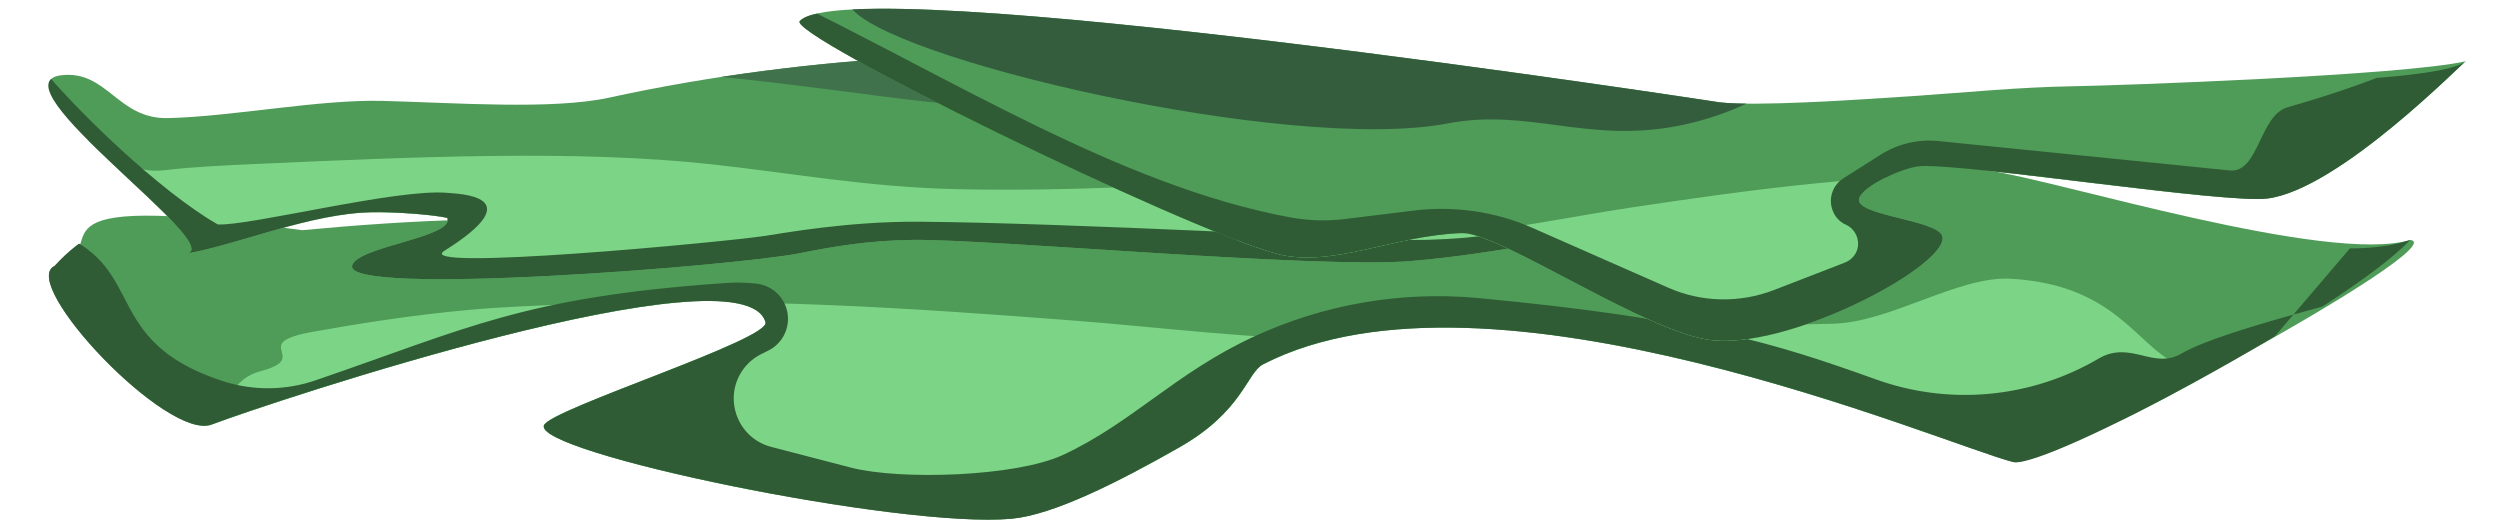
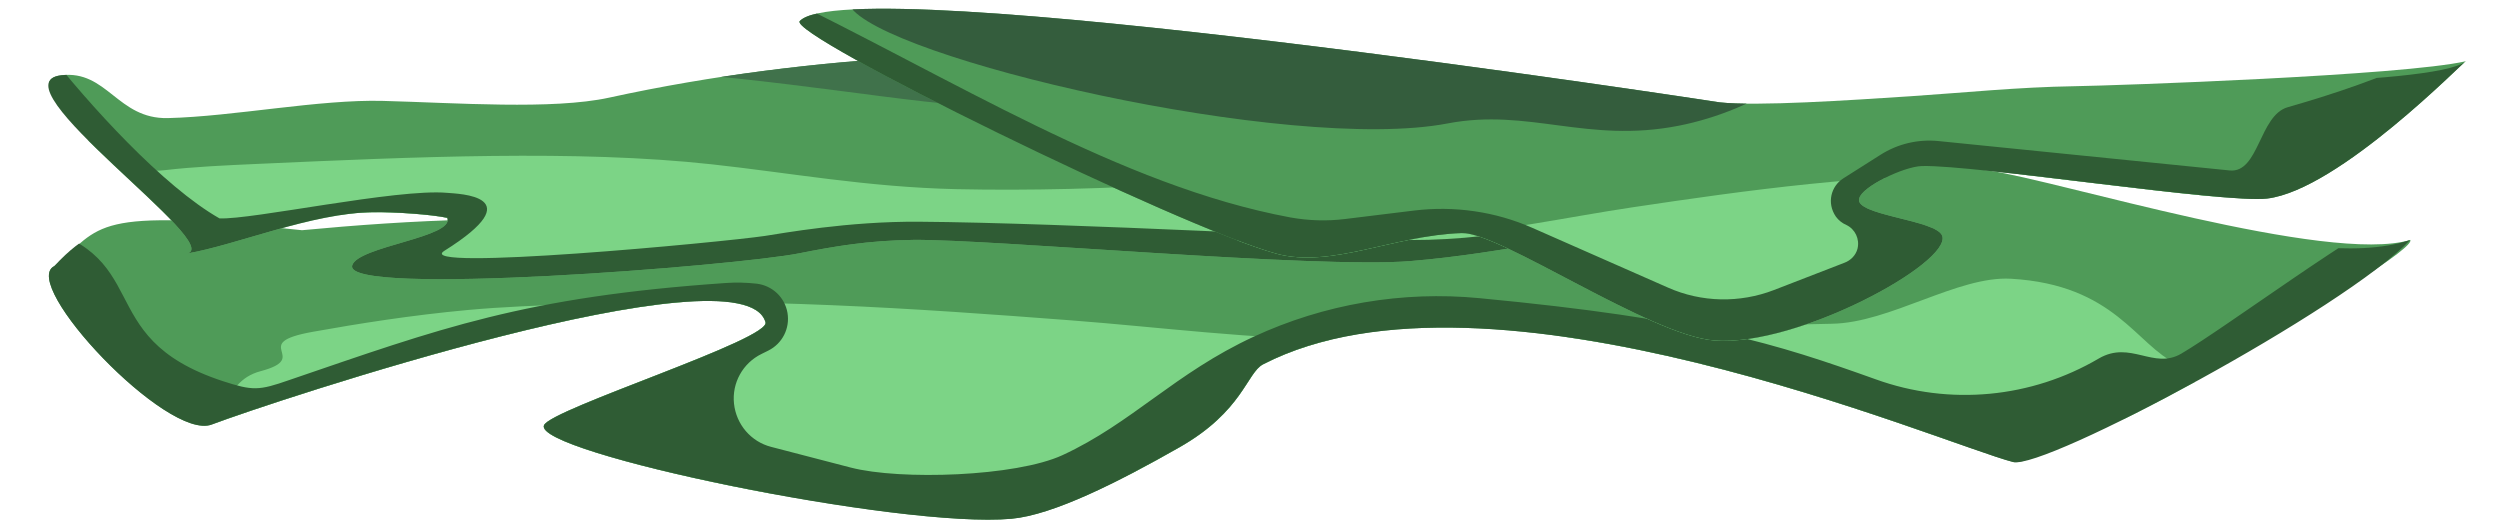
<svg xmlns="http://www.w3.org/2000/svg" xmlns:xlink="http://www.w3.org/1999/xlink" version="1.1" id="Ebene_1" x="0px" y="0px" viewBox="0 0 595.3 123.7" style="enable-background:new 0 0 595.3 123.7;" xml:space="preserve">
  <style type="text/css">
	.st0{fill-rule:evenodd;clip-rule:evenodd;fill:#4F9B58;}
	.st1{clip-path:url(#SVGID_2_);}
	.st2{fill-rule:evenodd;clip-rule:evenodd;fill:#7CD486;}
	.st3{clip-path:url(#SVGID_4_);}
	.st4{fill-rule:evenodd;clip-rule:evenodd;fill:#6EEB8A;}
	.st5{fill-rule:evenodd;clip-rule:evenodd;fill:#2F5C34;}
	.st6{clip-path:url(#SVGID_6_);}
	.st7{clip-path:url(#SVGID_8_);}
	.st8{fill-rule:evenodd;clip-rule:evenodd;fill:#40724B;}
	.st9{clip-path:url(#SVGID_10_);}
	.st10{clip-path:url(#SVGID_12_);}
	.st11{fill-rule:evenodd;clip-rule:evenodd;fill:#345D3D;}
</style>
  <g transform="matrix(1,0,0,1,-467,-678)">
    <g transform="matrix(0.544103,0,0,0.544103,275.886,430.243)">
      <g transform="matrix(-0.674498,0.0126445,-0.00214292,-0.12069,1200.39,571.982)">
-         <path class="st0" d="M762.7-120.8c-5.3-60.9,140.2-300.7,144.8-359.8c7.5-98-230-400-302.2-370.7     C578-840.1,535.5-725.1,495.7-604c-41.8,127-44.6,266.1-55.4,295.7C292.5,97.7,1.2-642.1-45-713.7     C-65.2-745-335.5,43.2-305.1,64.3c53.5-83.9,229,241.2,272,279.5c29.4,26.3,63.9,53.4,100.8,68.5c22,9,46.1,11.5,69.6,14.1     c116.4,12.6,220.5-38.9,321-92.4c58.2-31,115.8-79.9,182-91.3c54.3-9.4,114.7-7.1,168.7,3c47.6,9,94.1,25,143.2,24     c37.7-0.8,75.5-12.2,110-26.8c195.4,174.8,117.1-61,161.1-113.4c23.1-61.9-71.3-643-100.3-584.9     C1084.9-378.8,776.9,158.3,762.7-120.8" />
+         <path class="st0" d="M762.7-120.8c-5.3-60.9,140.2-300.7,144.8-359.8c7.5-98-230-400-302.2-370.7     C578-840.1,535.5-725.1,495.7-604c-41.8,127-44.6,266.1-55.4,295.7C292.5,97.7,1.2-642.1-45-713.7C-65.2-745-312,15-305.1,64.3     c53.5-83.9,229,241.2,272,279.5c29.4,26.3,63.9,53.4,100.8,68.5c22,9,46.1,11.5,69.6,14.1c116.4,12.6,220.5-38.9,321-92.4     c58.2-31,115.8-79.9,182-91.3c54.3-9.4,114.7-7.1,168.7,3c47.6,9,94.1,25,143.2,24c37.7-0.8,75.5-12.2,110-26.8     c138,97.3,128.9,29.7,161.1-113.4c23.1-61.9-71.3-643-100.3-584.9C1084.9-378.8,776.9,158.3,762.7-120.8" />
        <g>
-           <defs>
-             <path id="SVGID_1_" d="M762.7-120.8c-5.3-60.9,140.2-300.7,144.8-359.8c7.5-98-230-400-302.2-370.7       C578-840.1,535.5-725.1,495.7-604c-41.8,127-44.6,266.1-55.4,295.7C292.5,97.7,1.2-642.1-45-713.7       c-20.2-31.3-217.5,534-260.1,778.1c70.5-127.8,229,241.2,272,279.5c29.4,26.3,63.9,53.4,100.8,68.5c22,9,46.1,11.5,69.6,14.1       c116.4,12.6,220.5-38.9,321-92.4c58.2-31,115.8-79.9,182-91.3c54.3-9.4,114.7-7.1,168.7,3c47.6,9,94.1,25,143.2,24       c37.7-0.8,75.5-12.2,110-26.8c106.9-27.7,120.7,121.5,161.1-113.4c23.1-61.9-71.3-643-100.3-584.9       C1084.9-378.8,776.9,158.3,762.7-120.8" />
-           </defs>
-           <clipPath id="SVGID_2_">
-             <use xlink:href="#SVGID_1_" style="overflow:visible;" />
-           </clipPath>
-           <g class="st1">
-             <g transform="matrix(-1,-4.33681e-18,7.04731e-19,1,1623.02,-280.156)">
-               <path class="st2" d="M1362.5-310.4c-5.3-60.9,67.1-82.9,71.6-142c7.5-98-123.2-127.6-195.4-98.3        c-56,22.7-50.4,66.9-97.4,102.1c-25.6,19.2-51.8,36-85.1,35c-58.4-1.9-152.2-27.9-202.8-53c-62.8-31.2-139-52.6-208.8-34        c-36,9.6-69.4,30.3-100.5,50.1c-29,18.4,20.1,26.4-5.8,49.1c-55.7,48.6-113.5,141.6-102.9,219.6c3.9,28.7,41.8-77.7,54.5-52        c20,40.3,15.8,212.2,42.4,248.6c33.9,46.4-8.5,101,34.4,139.3c29.4,26.3,63.9,53.4,100.8,68.5c22,9,46.1,11.5,69.6,14.1        c116.4,12.6,220.5-38.9,321-92.4c58.2-31,115.8-79.9,182-91.3c54.3-9.4,114.7-7.1,168.7,3c47.6,9,94.1,25,143.2,24        c37.7-0.8,82.3,165.7,116.7,151c67.6-28.8,80.5-250.3,106.7-320.4c23.1-61.9,10-131.3-26.4-185.1        c-17.9-26.5-49-42.5-77.7-54.4c-36.9-15.3-31.6-48.5-71.8-39.9c-21.6,4.6-41,15.7-59.6,27.3c-37.4,23.4-75.8,53.8-122.3,52.9        C1401.9-288.8,1374.5-298.8,1362.5-310.4" />
-               <g>
-                 <defs>
-                   <path id="SVGID_3_" d="M1362.5-310.4c-5.3-60.9,67.1-82.9,71.6-142c7.5-98-123.2-127.6-195.4-98.3          c-56,22.7-50.4,66.9-97.4,102.1c-25.6,19.2-51.8,36-85.1,35c-58.4-1.9-152.2-27.9-202.8-53c-62.8-31.2-139-52.6-208.8-34          c-36,9.6-69.4,30.3-100.5,50.1c-29,18.4,20.1,26.4-5.8,49.1c-55.7,48.6-113.5,141.6-102.9,219.6c3.9,28.7,41.8-77.7,54.5-52          c20,40.3,15.8,212.2,42.4,248.6c33.9,46.4-8.5,101,34.4,139.3c29.4,26.3,63.9,53.4,100.8,68.5c22,9,46.1,11.5,69.6,14.1          c116.4,12.6,220.5-38.9,321-92.4c58.2-31,115.8-79.9,182-91.3c54.3-9.4,114.7-7.1,168.7,3c47.6,9,94.1,25,143.2,24          c37.7-0.8,82.3,165.7,116.7,151c67.6-28.8,80.5-250.3,106.7-320.4c23.1-61.9,10-131.3-26.4-185.1          c-17.9-26.5-49-42.5-77.7-54.4c-36.9-15.3-31.6-48.5-71.8-39.9c-21.6,4.6-41,15.7-59.6,27.3          c-37.4,23.4-75.8,53.8-122.3,52.9C1401.9-288.8,1374.5-298.8,1362.5-310.4" />
-                 </defs>
-                 <clipPath id="SVGID_4_">
-                   <use xlink:href="#SVGID_3_" style="overflow:visible;" />
-                 </clipPath>
-                 <g class="st3">
-                   <g transform="matrix(-0.755486,-0.678462,0.19506,-2.62774,1479.08,2614.65)">
-                     <path class="st4" d="M183.7,697.5c-0.3-3.7-0.6-7.5-1.9-11c-7.8-21.3-34.5-13.9-51.9-16.8c-13.1-2.2-26.7-9.7-18.1-24.6           c7.9-13.6,24.3-19,39.1-20.8c32.4-4,67.5,3.3,99.6,7.4c37.2,4.7,73.6,14.5,111,18.4c34.5,3.6,70.2,4.9,104.8,1.3           c32.9-3.5,66.2-11.4,99.4-10.4c26.1,0.7,53,7.4,77.7,15.1c26.9,8.5,76.8,20.9,75.8,58.1c-0.4,16.1-16.5,27.1-30.6,31.2           c-18.8,5.4-36.6-0.2-55.4-1.7c-12.9-1-25.6,1.4-38,4.8c-27.4,7.5-62.5,26.7-90.9,13.5c-15.7-7.3-22.6-21.5-33.3-34           c-10.3-12-25.5-21.7-41.4-24c-16.3-2.4-30.8,4-41.8,15.8c-10.1,10.9-14.1,21.7-29.9,25.5c-31.4,7.6-62-14.1-94.2-9.3           c-24.7,3.7-49.4,10.5-71.5,22C151,779.4,112.1,811.7,66,821.9c-21,4.6-42.2,2.7-62.9-2.4c-27-6.6-54.9-16.6-82.4-7.2           c-31.1,10.6-51.6,41.5-83,52.7c-10.2,3.6-30.7,7.5-37-5.1c-6.4-12.6,4.8-30.9,9.3-42.5c9.9-25.4,18.7-68-2.6-90.4           c-19.4-20.5-44.3-8.2-64.5,4.3c-6.8,4.2-23.2,17.6-27.7,6.9c-3.5-8.3-2.4-18-0.2-26.5c9.8-38.1,51.7-49.6,86.5-41.5           c33.5,7.8,57.2,33.1,84.7,51.8c36.6,24.8,86.4,43.2,131.4,39.7c20.8-1.6,35.8-13,48.1-29.1c8.7-11.4,18-29.6,34.1-31.5           c7.2-0.8,14.3,0.6,21,3.4c4.5,1.9,8.8,4.4,13,6.9c15.5,9.6,39.1,29.2,48.8-0.1C183.9,707.2,183.7,697.5,183.7,697.5z" />
+           <g>
+             <defs>
+               <path id="SVGID_1_" d="M762.7-120.8c-5.3-60.9,140.2-300.7,144.8-359.8c7.5-98-230-400-302.2-370.7        C578-840.1,535.5-725.1,495.7-604c-41.8,127-44.6,266.1-55.4,295.7C292.5,97.7,1.2-642.1-45-713.7        c-20.2-31.3-217.5,534-260.1,778.1c70.5-127.8,229,241.2,272,279.5c29.4,26.3,63.9,53.4,100.8,68.5c22,9,46.1,11.5,69.6,14.1        c116.4,12.6,220.5-38.9,321-92.4c58.2-31,115.8-79.9,182-91.3c54.3-9.4,114.7-7.1,168.7,3c47.6,9,94.1,25,143.2,24        c37.7-0.8,75.5-12.2,110-26.8c106.9-27.7,120.7,121.5,161.1-113.4c23.1-61.9-71.3-643-100.3-584.9        C1084.9-378.8,776.9,158.3,762.7-120.8" />
+             </defs>
+             <clipPath id="SVGID_2_">
+               <use xlink:href="#SVGID_1_" style="overflow:visible;" />
+             </clipPath>
+             <g class="st1">
+               <g transform="matrix(-1,-4.33681e-18,7.04731e-19,1,1623.02,-280.156)">
+                 <path class="st2" d="M1362.5-310.4c-5.3-60.9,67.1-82.9,71.6-142c7.5-98-123.2-127.6-195.4-98.3         c-56,22.7-50.4,66.9-97.4,102.1c-25.6,19.2-51.8,36-85.1,35c-58.4-1.9-152.2-27.9-202.8-53c-62.8-31.2-139-52.6-208.8-34         c-36,9.6-69.4,30.3-100.5,50.1c-29,18.4,20.1,26.4-5.8,49.1c-55.7,48.6-113.5,141.6-102.9,219.6c3.9,28.7,41.8-77.7,54.5-52         c20,40.3,15.8,212.2,42.4,248.6c33.9,46.4-8.5,101,34.4,139.3c29.4,26.3,63.9,53.4,100.8,68.5c22,9,46.1,11.5,69.6,14.1         c116.4,12.6,220.5-38.9,321-92.4c58.2-31,115.8-79.9,182-91.3c54.3-9.4,114.7-7.1,168.7,3c47.6,9,94.1,25,143.2,24         c37.7-0.8,82.3,165.7,116.7,151c67.6-28.8,80.5-250.3,106.7-320.4c23.1-61.9,10-131.3-26.4-185.1         c-17.9-26.5-49-42.5-77.7-54.4c-36.9-15.3-31.6-48.5-71.8-39.9c-21.6,4.6-41,15.7-59.6,27.3c-37.4,23.4-75.8,53.8-122.3,52.9         C1401.9-288.8,1374.5-298.8,1362.5-310.4" />
+                 <g>
+                   <g>
+                     <defs>
+                       <path id="SVGID_3_" d="M1362.5-310.4c-5.3-60.9,67.1-82.9,71.6-142c7.5-98-123.2-127.6-195.4-98.3            c-56,22.7-50.4,66.9-97.4,102.1c-25.6,19.2-51.8,36-85.1,35c-58.4-1.9-152.2-27.9-202.8-53c-62.8-31.2-139-52.6-208.8-34            c-36,9.6-69.4,30.3-100.5,50.1c-29,18.4,20.1,26.4-5.8,49.1c-55.7,48.6-113.5,141.6-102.9,219.6            c3.9,28.7,41.8-77.7,54.5-52c20,40.3,15.8,212.2,42.4,248.6c33.9,46.4-8.5,101,34.4,139.3c29.4,26.3,63.9,53.4,100.8,68.5            c22,9,46.1,11.5,69.6,14.1c116.4,12.6,220.5-38.9,321-92.4c58.2-31,115.8-79.9,182-91.3c54.3-9.4,114.7-7.1,168.7,3            c47.6,9,94.1,25,143.2,24c37.7-0.8,82.3,165.7,116.7,151c67.6-28.8,80.5-250.3,106.7-320.4c23.1-61.9,10-131.3-26.4-185.1            c-17.9-26.5-49-42.5-77.7-54.4c-36.9-15.3-31.6-48.5-71.8-39.9c-21.6,4.6-41,15.7-59.6,27.3            c-37.4,23.4-75.8,53.8-122.3,52.9C1401.9-288.8,1374.5-298.8,1362.5-310.4" />
+                     </defs>
+                     <clipPath id="SVGID_4_">
+                       <use xlink:href="#SVGID_3_" style="overflow:visible;" />
+                     </clipPath>
+                     <g class="st3">
+                       <g transform="matrix(-0.755486,-0.678462,0.19506,-2.62774,1479.08,2614.65)">
+                         <path class="st4" d="M183.7,697.5c-0.3-3.7-0.6-7.5-1.9-11c-7.8-21.3-34.5-13.9-51.9-16.8c-13.1-2.2-26.7-9.7-18.1-24.6             c7.9-13.6,24.3-19,39.1-20.8c32.4-4,67.5,3.3,99.6,7.4c37.2,4.7,73.6,14.5,111,18.4c34.5,3.6,70.2,4.9,104.8,1.3             c32.9-3.5,66.2-11.4,99.4-10.4c26.1,0.7,53,7.4,77.7,15.1c26.9,8.5,76.8,20.9,75.8,58.1c-0.4,16.1-16.5,27.1-30.6,31.2             c-18.8,5.4-36.6-0.2-55.4-1.7c-12.9-1-25.6,1.4-38,4.8c-27.4,7.5-62.5,26.7-90.9,13.5c-15.7-7.3-22.6-21.5-33.3-34             c-10.3-12-25.5-21.7-41.4-24c-16.3-2.4-30.8,4-41.8,15.8c-10.1,10.9-14.1,21.7-29.9,25.5c-31.4,7.6-62-14.1-94.2-9.3             c-24.7,3.7-49.4,10.5-71.5,22C151,779.4,112.1,811.7,66,821.9c-21,4.6-42.2,2.7-62.9-2.4c-27-6.6-54.9-16.6-82.4-7.2             c-31.1,10.6-51.6,41.5-83,52.7c-10.2,3.6-30.7,7.5-37-5.1c-6.4-12.6,4.8-30.9,9.3-42.5c9.9-25.4,18.7-68-2.6-90.4             c-19.4-20.5-44.3-8.2-64.5,4.3c-6.8,4.2-23.2,17.6-27.7,6.9c-3.5-8.3-2.4-18-0.2-26.5c9.8-38.1,51.7-49.6,86.5-41.5             c33.5,7.8,57.2,33.1,84.7,51.8c36.6,24.8,86.4,43.2,131.4,39.7c20.8-1.6,35.8-13,48.1-29.1c8.7-11.4,18-29.6,34.1-31.5             c7.2-0.8,14.3,0.6,21,3.4c4.5,1.9,8.8,4.4,13,6.9c15.5,9.6,39.1,29.2,48.8-0.1C183.9,707.2,183.7,697.5,183.7,697.5z" />
+                       </g>
+                     </g>
                  </g>
                </g>
              </g>
-             </g>
-             <g transform="matrix(-1.68307,0.0100791,-0.00250193,-6.78025,1449.69,4249.68)">
-               <path class="st5" d="M121.5,584.4c53.2,16.9,24,61.3,76.1,86.7c11.6,5.6,24.3,5.8,36,0.5c58.6-26,80.7-42.3,158.7-47.6        c4-0.3,8,0,11.9,0.7c0,0,0,0,0,0c6,1.2,10.7,7.6,11.6,15.9c0.9,8.3-2.2,16.4-7.7,20c-0.9,0.6-1.7,1.1-2.6,1.7        c-7.3,4.7-11.7,15.2-11,26.3c0.7,11.1,6.2,20.5,14,23.5c10.4,4.1,21.1,8.2,30.5,11.9c19,7.4,63.6,6.6,81.7-4.4        c27-16.4,44-42.7,74.6-61.3c27.4-16.7,57.6-23,87.3-18.2c84.6,13.5,114,27.5,152.1,47.6c28.2,15,59.8,11.7,86.1-8.8        c12.3-9.5,21,6.7,31.8-1.7c17.4-13.5,77.8-29.9,96.5-39.5c22.5-11.7-5.7-54-5.7-54L880,838.7l-473.4,6.9L104,720.7        L121.5,584.4" />
+               <g transform="matrix(-1.68307,0.0100791,-0.00250193,-6.78025,1449.69,4249.68)">
+                 <path class="st5" d="M121.5,584.4c53.2,16.9,24,61.3,76.1,86.7c11.6,5.6,13.9,5.5,25.6,0.2c58.6-26,91.1-42,169.1-47.3         c4-0.3,8,0,11.9,0.7l0,0c6,1.2,10.7,7.6,11.6,15.9c0.9,8.3-2.2,16.4-7.7,20c-0.9,0.6-1.7,1.1-2.6,1.7         c-7.3,4.7-11.7,15.2-11,26.3s6.2,20.5,14,23.5c10.4,4.1,21.1,8.2,30.5,11.9c19,7.4,63.6,6.6,81.7-4.4         c27-16.4,44-42.7,74.6-61.3c27.4-16.7,57.6-23,87.3-18.2c84.6,13.5,114,27.5,152.1,47.6c28.2,15,59.8,11.7,86.1-8.8         c12.3-9.5,21,6.7,31.8-1.7c17.4-13.5,70.6-66.4,89.3-76c22.5-11.7,14.9,12.7,14.9,12.7L880,838.7l-473.4,6.9L104,720.7         L121.5,584.4" />
+               </g>
            </g>
          </g>
        </g>
      </g>
      <g transform="matrix(-0.586513,0.0109951,-0.00250405,-0.141029,1032.97,556.149)">
-         <path class="st0" d="M828.1,103.3c-5.3-60.9,67.1-82.9,71.6-142c7.5-98-286.5-23.7-333.6,11.5c-25.6,19.2-51.8,36-85.1,35     c-58.4-1.9-301-113.3-370.8-94.6c-36,9.6-69.4,30.3-100.5,50.1c-29,18.4-59.1,36.5-85.1,59.2C-131,71.1-188.9,164.1-178.2,242.1     c3.9,28.7,54.8,141.1,82,153.7c181,84.1,491.5,327.8,802,71c42.4-35.1,114.7-7.1,168.7,3c47.6,9,111.7-39.7,160.7-40.8     c37.7-0.8,44.7,153.7,79.1,139c51.8-22.1-134.3-514.8-102.9-534.4c-37.4,23.4-81.6,92.4-128,91.4     C867.5,124.9,840.1,115,828.1,103.3" />
+         <path class="st0" d="M828.1,103.3c-5.3-60.9,67.1-82.9,71.6-142c7.5-98-286.5-23.7-333.6,11.5C540.5-8,514.3,8.8,481,7.8     c-58.4-1.9-301-113.3-370.8-94.6c-36,9.6-69.4,30.3-100.5,50.1c-29,18.4-59.1,36.5-85.1,59.2C-131,71.1-188.9,164.1-178.2,242.1     c3.9,28.7,54.8,141.1,82,153.7c181,84.1,491.5,327.8,802,71c42.4-35.1,114.7-7.1,168.7,3c47.6,9,111.7-39.7,160.7-40.8     c37.7-0.8,44.7,153.7,79.1,139c51.8-22.1-134.3-514.8-102.9-534.4C974,57,929.8,126,883.4,125C867.5,124.9,840.1,115,828.1,103.3     " />
        <g>
-           <defs>
-             <path id="SVGID_5_" d="M828.1,103.3c-5.3-60.9,67.1-82.9,71.6-142c7.5-98-286.5-23.7-333.6,11.5c-25.6,19.2-51.8,36-85.1,35       c-58.4-1.9-301-113.3-370.8-94.6c-36,9.6-69.4,30.3-100.5,50.1c-29,18.4-59.1,36.5-85.1,59.2       C-131,71.1-188.9,164.1-178.2,242.1c3.9,28.7,54.8,141.1,82,153.7c181,84.1,491.5,327.8,802,71c42.4-35.1,114.7-7.1,168.7,3       c47.6,9,111.7-39.7,160.7-40.8c37.7-0.8,44.7,153.7,79.1,139c51.8-22.1-122.5-540.9-91.1-560.5       C985.7,31,929.8,126.1,883.4,125.2C867.5,124.9,840.1,115,828.1,103.3" />
-           </defs>
-           <clipPath id="SVGID_6_">
-             <use xlink:href="#SVGID_5_" style="overflow:visible;" />
-           </clipPath>
-           <g class="st6">
-             <g transform="matrix(-1,-4.33681e-18,7.04731e-19,1,1623.07,-181.304)">
-               <path class="st2" d="M1297-19.4c-5.3-60.9,67.1-82.9,71.6-142c7.5-98-123.2-127.6-195.4-98.3c-56,22.7-91.2,74.5-138.2,109.8        c-25.6,19.2-51.8,36-85.1,35c-58.4-1.9-111.4-35.5-162-60.6c-62.8-31.2-110.5-166.4-180.4-147.8c-36,9.6-69.4,30.3-100.5,50.1        c-29,18.4-87.5,150.3-113.5,173C337.9-51.6,280,41.4,290.7,119.4c3.9,28.7,17,55.3,29.8,80.9c20,40.3,40.5,79.3,67.2,115.7        c61.2,83.6,88.5,196,127,230.3c29.4,26.3,33-112.5,70-97.4c22,9,46.1,11.5,69.6,14.1c116.4,12.6,238.1,25.9,338.6-27.7        c58.2-31,115.8-79.9,182-91.3c54.3-9.4,114.7-7.1,168.7,3c47.6,9,94.1,25,143.2,24c37.7-0.8,75.5-12.2,110-26.8        c67.6-28.8,139-91.5,165.1-161.6c23.1-61.9,10-131.3-26.4-185.1c-17.9-26.5-49-42.5-77.7-54.4        c-36.9-15.3-83.2-29.4-123.5-20.8c-21.6,4.6-41,15.7-59.6,27.3c-37.4,23.4-75.8,53.8-122.3,52.9        C1336.4,2.2,1309-7.8,1297-19.4" />
-               <g>
-                 <defs>
-                   <path id="SVGID_7_" d="M1297-19.4c-5.3-60.9,67.1-82.9,71.6-142c7.5-98-123.2-127.6-195.4-98.3          c-56,22.7-91.2,74.5-138.2,109.8c-25.6,19.2-51.8,36-85.1,35c-58.4-1.9-111.4-35.5-162-60.6          c-62.8-31.2-110.5-166.4-180.4-147.8c-36,9.6-69.4,30.3-100.5,50.1c-29,18.4-87.5,150.3-113.5,173          C337.9-51.6,280,41.4,290.7,119.4c3.9,28.7,17,55.3,29.8,80.9c20,40.3,40.5,79.3,67.2,115.7c61.2,83.6,88.5,196,127,230.3          c29.4,26.3,33-112.5,70-97.4c22,9,46.1,11.5,69.6,14.1c116.4,12.6,238.1,25.9,338.6-27.7c58.2-31,115.8-79.9,182-91.3          c54.3-9.4,114.7-7.1,168.7,3c47.6,9,94.1,25,143.2,24c37.7-0.8,75.5-12.2,110-26.8c67.6-28.8,139-91.5,165.1-161.6          c23.1-61.9,10-131.3-26.4-185.1c-17.9-26.5-49-42.5-77.7-54.4c-36.9-15.3-83.2-29.4-123.5-20.8c-21.6,4.6-41,15.7-59.6,27.3          c-37.4,23.4-75.8,53.8-122.3,52.9C1336.4,2.2,1309-7.8,1297-19.4" />
-                 </defs>
-                 <clipPath id="SVGID_8_">
-                   <use xlink:href="#SVGID_7_" style="overflow:visible;" />
-                 </clipPath>
-                 <g class="st7">
-                   <g transform="matrix(-0.755486,-0.678462,0.19506,-2.62774,1479.08,2614.65)">
-                     <path class="st4" d="M238.1,572.7c-0.3-3.7-0.6-7.5-1.9-11c-7.8-21.3-34.5-13.9-51.9-16.8c-13.1-2.2-26.7-9.7-18.1-24.6           c7.9-13.6,24.3-19,39.1-20.8c32.4-4,67.5,3.3,99.6,7.4c37.2,4.7,73.6,14.5,111,18.4c34.5,3.6,70.2,4.9,104.8,1.3           c32.9-3.5,66.2-11.4,99.4-10.4c26.1,0.7,53,7.4,77.7,15.1c26.9,8.5,76.8,20.9,75.8,58.1c-0.4,16.1-16.5,27.1-30.6,31.2           c-18.8,5.4-36.6-0.2-55.4-1.7c-12.9-1-25.6,1.4-38,4.8c-27.4,7.5-62.5,26.7-90.9,13.5c-15.7-7.3-22.6-21.5-33.3-34           c-10.3-12-25.5-21.7-41.4-24c-16.3-2.4-30.8,4-41.8,15.8c-10.1,10.9-14.1,21.7-29.9,25.5c-31.4,7.6-62-14.1-94.2-9.3           c-24.7,3.7-49.4,10.5-71.5,22c-41.2,21.4-80.1,53.7-126.2,63.8c-21,4.6-42.2,2.7-62.9-2.4c-27-6.6-54.9-16.6-82.4-7.2           c-31.1,10.6-51.6,41.5-83,52.7c-10.2,3.6-30.7,7.5-37-5.1c-6.4-12.6,4.8-30.9,9.3-42.5c9.9-25.4,18.7-68-2.6-90.4           c-19.4-20.5-44.3-8.2-64.5,4.3c-6.8,4.2-23.2,17.6-27.7,6.9c-3.5-8.3-2.4-18-0.2-26.5c9.8-38.1,51.7-49.6,86.5-41.5           c33.5,7.8,57.2,33.1,84.7,51.8c36.6,24.8,86.4,43.2,131.4,39.7c20.8-1.6,35.8-13,48.1-29.1c8.7-11.4,18-29.6,34.1-31.5           c7.2-0.8,14.3,0.6,21,3.4c4.5,1.9,8.8,4.4,13,6.9c15.5,9.6,39.1,29.2,48.8-0.1C238.3,582.4,238.1,572.7,238.1,572.7z" />
+           <g>
+             <defs>
+               <path id="SVGID_5_" d="M828.1,103.3c-5.3-60.9,67.1-82.9,71.6-142c7.5-98-286.5-23.7-333.6,11.5C540.5-8,514.3,8.8,481,7.8        c-58.4-1.9-301-113.3-370.8-94.6c-36,9.6-69.4,30.3-100.5,50.1c-29,18.4-59.1,36.5-85.1,59.2        C-131,71.1-188.9,164.1-178.2,242.1c3.9,28.7,54.8,141.1,82,153.7c181,84.1,491.5,327.8,802,71c42.4-35.1,114.7-7.1,168.7,3        c47.6,9,111.7-39.7,160.7-40.8c37.7-0.8,44.7,153.7,79.1,139c51.8-22.1-122.5-540.9-91.1-560.5        C985.7,31,929.8,126.1,883.4,125.2C867.5,124.9,840.1,115,828.1,103.3" />
+             </defs>
+             <clipPath id="SVGID_6_">
+               <use xlink:href="#SVGID_5_" style="overflow:visible;" />
+             </clipPath>
+             <g class="st6">
+               <g transform="matrix(-1,-4.33681e-18,7.04731e-19,1,1623.07,-181.304)">
+                 <path class="st2" d="M1297-19.4c-5.3-60.9,67.1-82.9,71.6-142c7.5-98-123.2-127.6-195.4-98.3c-56,22.7-91.2,74.5-138.2,109.8         c-25.6,19.2-51.8,36-85.1,35c-58.4-1.9-111.4-35.5-162-60.6c-62.8-31.2-110.5-166.4-180.4-147.8         c-36,9.6-69.4,30.3-100.5,50.1c-29,18.4-87.5,150.3-113.5,173C337.9-51.6,280,41.4,290.7,119.4c3.9,28.7,17,55.3,29.8,80.9         c20,40.3,40.5,79.3,67.2,115.7c61.2,83.6,88.5,196,127,230.3c29.4,26.3,33-112.5,70-97.4c22,9,46.1,11.5,69.6,14.1         c116.4,12.6,238.1,25.9,338.6-27.7c58.2-31,115.8-79.9,182-91.3c54.3-9.4,114.7-7.1,168.7,3c47.6,9,94.1,25,143.2,24         c37.7-0.8,75.5-12.2,110-26.8c67.6-28.8,139-91.5,165.1-161.6c23.1-61.9,10-131.3-26.4-185.1c-17.9-26.5-49-42.5-77.7-54.4         c-36.9-15.3-83.2-29.4-123.5-20.8c-21.6,4.6-41,15.7-59.6,27.3c-37.4,23.4-75.8,53.8-122.3,52.9         C1336.4,2.2,1309-7.8,1297-19.4" />
+                 <g>
+                   <g>
+                     <defs>
+                       <path id="SVGID_7_" d="M1297-19.4c-5.3-60.9,67.1-82.9,71.6-142c7.5-98-123.2-127.6-195.4-98.3            c-56,22.7-91.2,74.5-138.2,109.8c-25.6,19.2-51.8,36-85.1,35c-58.4-1.9-111.4-35.5-162-60.6            c-62.8-31.2-110.5-166.4-180.4-147.8c-36,9.6-69.4,30.3-100.5,50.1c-29,18.4-87.5,150.3-113.5,173            C337.9-51.6,280,41.4,290.7,119.4c3.9,28.7,17,55.3,29.8,80.9c20,40.3,40.5,79.3,67.2,115.7c61.2,83.6,88.5,196,127,230.3            c29.4,26.3,33-112.5,70-97.4c22,9,46.1,11.5,69.6,14.1c116.4,12.6,238.1,25.9,338.6-27.7c58.2-31,115.8-79.9,182-91.3            c54.3-9.4,114.7-7.1,168.7,3c47.6,9,94.1,25,143.2,24c37.7-0.8,75.5-12.2,110-26.8c67.6-28.8,139-91.5,165.1-161.6            c23.1-61.9,10-131.3-26.4-185.1c-17.9-26.5-49-42.5-77.7-54.4c-36.9-15.3-83.2-29.4-123.5-20.8            c-21.6,4.6-41,15.7-59.6,27.3c-37.4,23.4-75.8,53.8-122.3,52.9C1336.4,2.2,1309-7.8,1297-19.4" />
+                     </defs>
+                     <clipPath id="SVGID_8_">
+                       <use xlink:href="#SVGID_7_" style="overflow:visible;" />
+                     </clipPath>
+                     <g class="st7">
+                       <g transform="matrix(-0.755486,-0.678462,0.19506,-2.62774,1479.08,2614.65)">
+                         <path class="st4" d="M238.1,572.7c-0.3-3.7-0.6-7.5-1.9-11c-7.8-21.3-34.5-13.9-51.9-16.8c-13.1-2.2-26.7-9.7-18.1-24.6             c7.9-13.6,24.3-19,39.1-20.8c32.4-4,67.5,3.3,99.6,7.4c37.2,4.7,73.6,14.5,111,18.4c34.5,3.6,70.2,4.9,104.8,1.3             c32.9-3.5,66.2-11.4,99.4-10.4c26.1,0.7,53,7.4,77.7,15.1c26.9,8.5,76.8,20.9,75.8,58.1c-0.4,16.1-16.5,27.1-30.6,31.2             c-18.8,5.4-36.6-0.2-55.4-1.7c-12.9-1-25.6,1.4-38,4.8c-27.4,7.5-62.5,26.7-90.9,13.5c-15.7-7.3-22.6-21.5-33.3-34             c-10.3-12-25.5-21.7-41.4-24c-16.3-2.4-30.8,4-41.8,15.8c-10.1,10.9-14.1,21.7-29.9,25.5c-31.4,7.6-62-14.1-94.2-9.3             c-24.7,3.7-49.4,10.5-71.5,22c-41.2,21.4-80.1,53.7-126.2,63.8c-21,4.6-42.2,2.7-62.9-2.4c-27-6.6-54.9-16.6-82.4-7.2             c-31.1,10.6-51.6,41.5-83,52.7c-10.2,3.6-30.7,7.5-37-5.1c-6.4-12.6,4.8-30.9,9.3-42.5c9.9-25.4,18.7-68-2.6-90.4             c-19.4-20.5-44.3-8.2-64.5,4.3c-6.8,4.2-23.2,17.6-27.7,6.9c-3.5-8.3-2.4-18-0.2-26.5c9.8-38.1,51.7-49.6,86.5-41.5             c33.5,7.8,57.2,33.1,84.7,51.8C-22.8,621.9,27,640.3,72,636.8c20.8-1.6,35.8-13,48.1-29.1c8.7-11.4,18-29.6,34.1-31.5             c7.2-0.8,14.3,0.6,21,3.4c4.5,1.9,8.8,4.4,13,6.9c15.5,9.6,39.1,29.2,48.8-0.1C238.3,582.4,238.1,572.7,238.1,572.7z" />
+                       </g>
+                     </g>
                  </g>
                </g>
              </g>
-             </g>
-             <g transform="matrix(0.671328,-0.00694219,-0.0014446,-1.69006,104.834,1981.87)">
-               <path class="st8" d="M-547.7,662.6c179.9-54.5,356.1-93.1,547.5-79.6c221.7,15.6,420.8,1.3,643.1,3.6        c80.3,0.9,423.5-105.5,423.2,71c-0.3,157.6-175.8,176.5-310.7,204.9c-164.9,34.8-254.7,73.2-404,72        c-278-2.1-508,62.9-781.1-32c-88.6-30.8-169.2-68.8-224.9-148.9C-690.8,701.8-547.7,662.6-547.7,662.6z" />
-             </g>
-             <g transform="matrix(-3.29747,0.0146947,-0.00490179,-9.88523,2912.28,2805.05)">
-               <path class="st5" d="M537.7,219.7c9.7,18,29.5,44.9,42,55.2c7.2,0.7,40.7-10.2,52-8.5c2.5,0.4,19.4,1.3-0.9,18.2        c-7.5,6.3,63.1-1,72.6-2.7c3.9-0.7,18.8-4.1,34.9-3.5c32.4,1.2,102.9,8.3,107,8.6c44.3,3.2,84.2-25.3,96.9-29.2        c8.2-2.5,3.7,20.9,2.4,27.6c-5.9,29.7-303.5,19.4-321,16.8c-13.3-2-66-16.5-71.7-23.7C538.4,261.7,537.7,219.7,537.7,219.7z" />
+               <g transform="matrix(0.671328,-0.00694219,-0.0014446,-1.69006,104.834,1981.87)">
+                 <path class="st8" d="M-547.7,662.6c179.9-54.5,356.1-93.1,547.5-79.6c221.7,15.6,420.8,1.3,643.1,3.6         c80.3,0.9,423.5-105.5,423.2,71c-0.3,157.6-175.8,176.5-310.7,204.9c-164.9,34.8-254.7,73.2-404,72         c-278-2.1-508,62.9-781.1-32c-88.6-30.8-169.2-68.8-224.9-148.9C-690.8,701.8-547.7,662.6-547.7,662.6z" />
+               </g>
+               <g transform="matrix(-3.29747,0.0146947,-0.00490179,-9.88523,2912.28,2805.05)">
+                 <path class="st5" d="M541.4,218.6c9.7,18,26.2,44.1,38.7,54.4c7.2,0.7,40.3-8.3,51.6-6.6c2.5,0.4,19.4,1.3-0.9,18.2         c-7.5,6.3,63.1-1,72.6-2.7c3.9-0.7,18.8-4.1,34.9-3.5c32.4,1.2,102.9,8.3,107,8.6c44.3,3.2,84.2-25.3,96.9-29.2         c8.2-2.5,3.7,20.9,2.4,27.6c-5.9,29.7-303.5,19.4-321,16.8c-13.3-2-66-16.5-71.7-23.7C538.4,261.7,541.4,218.6,541.4,218.6z" />
+               </g>
            </g>
          </g>
        </g>
      </g>
      <g id="vvv" transform="matrix(0.501907,-0.0104851,-0.00264069,-0.120681,355.31,562.006)">
        <path class="st0" d="M1613.2,24c-5.3-60.9,67.1-82.9,71.6-142c7.5-98-128.3-391.2-200.5-361.9c-56,22.7-184.9,409.5-218.1,408.4     c-58.4-1.9-114.5-119-162-60.6c-83,102-422.4,830.9-411,879.3c44.2,187.6,799.2-363.7,800.2-364.3c32.1-17.6,114-2.2,166.1,7.6     c47.6,9,94.1,25,143.2,24c37.7-0.8,286.3,13.7,341.8,60.9c-1,2.7-112.9-456.6-175.8-482.7c-36.8-15.3-253.8,144.9-300.2,144     C1652.7,136.5,1615.6,66.1,1613.2,24" />
        <g>
-           <defs>
-             <path id="SVGID_9_" d="M1613.2,24c-5.3-60.9,67.1-82.9,71.6-142c7.5-98-128.3-391.2-200.5-361.9       c-56,22.7-184.9,409.5-218.1,408.4c-58.4-1.9-114.5-119-162-60.6c-83,102-422.4,830.9-411,879.3       c44.2,187.6,799.2-363.7,800.2-364.3c32.1-17.6,114-2.2,166.1,7.6c47.6,9,94.1,25,143.2,24c37.7-0.8,314.8-31.4,341.8,60.9       c-1,2.7-112.9-456.6-175.8-482.7c-36.8-15.3-253.8,144.9-300.2,144C1652.7,136.5,1615.6,66.1,1613.2,24" />
-           </defs>
-           <clipPath id="SVGID_10_">
-             <use xlink:href="#SVGID_9_" style="overflow:visible;" />
-           </clipPath>
-           <g class="st9">
-             <g transform="matrix(-1,-4.33681e-18,7.04731e-19,1,1623.02,-280.156)">
-               <path class="st2" d="M512-165.6c-5.3-60.9,67.1-82.9,71.6-142c7.5-98-123.2-127.6-195.4-98.3c-56,22.7-91.2,74.5-138.2,109.8        c-25.6,19.2-51.8,36-85.1,35c-58.4-1.9-111.4-35.5-162-60.6c-62.8-31.2-139-52.6-208.8-34c-36,9.6-69.4,30.3-100.5,50.1        c-29,18.4-62.9,66.1-88.9,88.7C-451-168.3-508.9-75.3-498.3,2.7c3.9,28.7,17,55.3,29.8,80.9c20,40.3,40.5,79.3,67.2,115.7        c33.9,46.4,74.5,61.4,117.5,99.7c29.4,26.3,63.9,53.4,100.8,68.5c22,9,46.1,11.5,69.6,14.1c116.4,12.6,220.5-38.9,321-92.4        c58.2-31,115.8-79.9,182-91.3c54.3-9.4,114.7-7.1,168.7,3c47.6,9,94.1,25,143.2,24c37.7-0.8,75.5-12.2,110-26.8        c67.6-28.8,139-91.5,165.1-161.6c23.1-61.9,10-131.3-26.4-185.1c-17.9-26.5-49-42.5-77.7-54.4        c-36.9-15.3-83.2-29.4-123.5-20.8c-21.6,4.6-41,15.7-59.6,27.3c-37.4,23.4-75.8,53.8-122.3,52.9        C551.3-144.1,524-154,512-165.6" />
-               <g>
-                 <defs>
-                   <path id="SVGID_11_" d="M512-165.6c-5.3-60.9,67.1-82.9,71.6-142c7.5-98-123.2-127.6-195.4-98.3          c-56,22.7-91.2,74.5-138.2,109.8c-25.6,19.2-51.8,36-85.1,35c-58.4-1.9-111.4-35.5-162-60.6c-62.8-31.2-139-52.6-208.8-34          c-36,9.6-69.4,30.3-100.5,50.1c-29,18.4-62.9,66.1-88.9,88.7C-451-168.3-508.9-75.3-498.3,2.7c3.9,28.7,17,55.3,29.8,80.9          c20,40.3,40.5,79.3,67.2,115.7c33.9,46.4,74.5,61.4,117.5,99.7c29.4,26.3,63.9,53.4,100.8,68.5c22,9,46.1,11.5,69.6,14.1          c116.4,12.6,220.5-38.9,321-92.4c58.2-31,115.8-79.9,182-91.3c54.3-9.4,114.7-7.1,168.7,3c47.6,9,94.1,25,143.2,24          c37.7-0.8,75.5-12.2,110-26.8c67.6-28.8,139-91.5,165.1-161.6c23.1-61.9,10-131.3-26.4-185.1c-17.9-26.5-49-42.5-77.7-54.4          c-36.9-15.3-83.2-29.4-123.5-20.8c-21.6,4.6-41,15.7-59.6,27.3c-37.4,23.4-75.8,53.8-122.3,52.9          C551.3-144.1,524-154,512-165.6" />
-                 </defs>
-                 <clipPath id="SVGID_12_">
-                   <use xlink:href="#SVGID_11_" style="overflow:visible;" />
-                 </clipPath>
-                 <g class="st10">
-                   <g transform="matrix(-0.755486,-0.678462,0.19506,-2.62774,1479.08,2614.65)">
-                     <path class="st4" d="M1225.8,373.3c-0.3-3.7-0.6-7.5-1.9-11c-7.8-21.3-34.5-13.9-51.9-16.8c-13.1-2.2-26.7-9.7-18.1-24.6           c7.9-13.6,24.3-19,39.1-20.8c32.4-4,67.5,3.3,99.6,7.4c37.2,4.7,73.6,14.5,111,18.4c34.5,3.6,70.2,4.9,104.8,1.3           c32.9-3.5,66.2-11.4,99.4-10.4c26.1,0.7,53,7.4,77.7,15.1c26.9,8.5,76.8,20.9,75.8,58.1c-0.4,16.1-16.5,27.1-30.6,31.2           c-18.8,5.4-36.6-0.2-55.4-1.7c-12.9-1-25.6,1.4-38,4.8c-27.4,7.5-62.5,26.7-90.9,13.5c-15.7-7.3-22.6-21.5-33.3-34           c-10.3-12-25.5-21.7-41.4-24c-16.3-2.4-30.8,4-41.8,15.8c-10.1,10.9-14.1,21.7-29.9,25.5c-31.4,7.6-62-14.1-94.2-9.3           c-24.7,3.7-49.4,10.5-71.5,22c-41.2,21.4-80.1,53.7-126.2,63.8c-21,4.6-42.2,2.7-62.9-2.4c-27-6.6-54.9-16.6-82.4-7.2           c-31.1,10.6-51.6,41.5-83,52.7c-10.2,3.6-30.7,7.5-37-5.1c-6.4-12.6,4.8-30.9,9.3-42.5c9.9-25.4,18.7-68-2.6-90.4           c-19.4-20.5-44.3-8.2-64.5,4.3c-6.8,4.2-23.2,17.6-27.7,6.9c-3.5-8.3-2.4-18-0.2-26.5c9.8-38.1,51.7-49.6,86.5-41.5           c33.5,7.8,57.2,33.1,84.7,51.8c36.6,24.8,86.4,43.2,131.4,39.7c20.8-1.6,35.8-13,48.1-29.1c8.7-11.4,18-29.6,34.1-31.5           c7.2-0.8,14.3,0.6,21,3.4c4.5,1.9,8.8,4.4,13,6.9c15.5,9.6,39,29.2,48.8-0.1C1226,383.1,1225.8,373.3,1225.8,373.3z" />
+           <g>
+             <defs>
+               <path id="SVGID_9_" d="M1613.2,24c-5.3-60.9,67.1-82.9,71.6-142c7.5-98-128.3-391.2-200.5-361.9        c-56,22.7-184.9,409.5-218.1,408.4c-58.4-1.9-114.5-119-162-60.6c-83,102-422.4,830.9-411,879.3        c44.2,187.6,799.2-363.7,800.2-364.3c32.1-17.6,114-2.2,166.1,7.6c47.6,9,94.1,25,143.2,24c37.7-0.8,314.8-31.4,341.8,60.9        c-1,2.7-112.9-456.6-175.8-482.7c-36.8-15.3-253.8,144.9-300.2,144C1652.7,136.5,1615.6,66.1,1613.2,24" />
+             </defs>
+             <clipPath id="SVGID_10_">
+               <use xlink:href="#SVGID_9_" style="overflow:visible;" />
+             </clipPath>
+             <g class="st9">
+               <g transform="matrix(-1,-4.33681e-18,7.04731e-19,1,1623.02,-280.156)">
+                 <path class="st2" d="M512-165.6c-5.3-60.9,67.1-82.9,71.6-142c7.5-98-123.2-127.6-195.4-98.3c-56,22.7-91.2,74.5-138.2,109.8         c-25.6,19.2-51.8,36-85.1,35c-58.4-1.9-111.4-35.5-162-60.6c-62.8-31.2-139-52.6-208.8-34c-36,9.6-69.4,30.3-100.5,50.1         c-29,18.4-62.9,66.1-88.9,88.7C-451-168.3-508.9-75.3-498.3,2.7c3.9,28.7,17,55.3,29.8,80.9c20,40.3,40.5,79.3,67.2,115.7         c33.9,46.4,74.5,61.4,117.5,99.7c29.4,26.3,63.9,53.4,100.8,68.5c22,9,46.1,11.5,69.6,14.1c116.4,12.6,220.5-38.9,321-92.4         c58.2-31,115.8-79.9,182-91.3c54.3-9.4,114.7-7.1,168.7,3c47.6,9,94.1,25,143.2,24c37.7-0.8,75.5-12.2,110-26.8         c67.6-28.8,139-91.5,165.1-161.6c23.1-61.9,10-131.3-26.4-185.1c-17.9-26.5-49-42.5-77.7-54.4         c-36.9-15.3-83.2-29.4-123.5-20.8c-21.6,4.6-41,15.7-59.6,27.3c-37.4,23.4-75.8,53.8-122.3,52.9         C551.3-144.1,524-154,512-165.6" />
+                 <g>
+                   <g>
+                     <defs>
+                       <path id="SVGID_11_" d="M512-165.6c-5.3-60.9,67.1-82.9,71.6-142c7.5-98-123.2-127.6-195.4-98.3            c-56,22.7-91.2,74.5-138.2,109.8c-25.6,19.2-51.8,36-85.1,35c-58.4-1.9-111.4-35.5-162-60.6c-62.8-31.2-139-52.6-208.8-34            c-36,9.6-69.4,30.3-100.5,50.1c-29,18.4-62.9,66.1-88.9,88.7C-451-168.3-508.9-75.3-498.3,2.7c3.9,28.7,17,55.3,29.8,80.9            c20,40.3,40.5,79.3,67.2,115.7c33.9,46.4,74.5,61.4,117.5,99.7c29.4,26.3,63.9,53.4,100.8,68.5c22,9,46.1,11.5,69.6,14.1            c116.4,12.6,220.5-38.9,321-92.4c58.2-31,115.8-79.9,182-91.3c54.3-9.4,114.7-7.1,168.7,3c47.6,9,94.1,25,143.2,24            c37.7-0.8,75.5-12.2,110-26.8c67.6-28.8,139-91.5,165.1-161.6c23.1-61.9,10-131.3-26.4-185.1            c-17.9-26.5-49-42.5-77.7-54.4c-36.9-15.3-83.2-29.4-123.5-20.8c-21.6,4.6-41,15.7-59.6,27.3            c-37.4,23.4-75.8,53.8-122.3,52.9C551.3-144.1,524-154,512-165.6" />
+                     </defs>
+                     <clipPath id="SVGID_12_">
+                       <use xlink:href="#SVGID_11_" style="overflow:visible;" />
+                     </clipPath>
+                     <g class="st10">
+                       <g transform="matrix(-0.755486,-0.678462,0.19506,-2.62774,1479.08,2614.65)">
+                         <path class="st4" d="M1225.8,373.3c-0.3-3.7-0.6-7.5-1.9-11c-7.8-21.3-34.5-13.9-51.9-16.8c-13.1-2.2-26.7-9.7-18.1-24.6             c7.9-13.6,24.3-19,39.1-20.8c32.4-4,67.5,3.3,99.6,7.4c37.2,4.7,73.6,14.5,111,18.4c34.5,3.6,70.2,4.9,104.8,1.3             c32.9-3.5,66.2-11.4,99.4-10.4c26.1,0.7,53,7.4,77.7,15.1c26.9,8.5,76.8,20.9,75.8,58.1c-0.4,16.1-16.5,27.1-30.6,31.2             c-18.8,5.4-36.6-0.2-55.4-1.7c-12.9-1-25.6,1.4-38,4.8c-27.4,7.5-62.5,26.7-90.9,13.5c-15.7-7.3-22.6-21.5-33.3-34             c-10.3-12-25.5-21.7-41.4-24c-16.3-2.4-30.8,4-41.8,15.8c-10.1,10.9-14.1,21.7-29.9,25.5c-31.4,7.6-62-14.1-94.2-9.3             c-24.7,3.7-49.4,10.5-71.5,22c-41.2,21.4-80.1,53.7-126.2,63.8c-21,4.6-42.2,2.7-62.9-2.4c-27-6.6-54.9-16.6-82.4-7.2             c-31.1,10.6-51.6,41.5-83,52.7c-10.2,3.6-30.7,7.5-37-5.1c-6.4-12.6,4.8-30.9,9.3-42.5c9.9-25.4,18.7-68-2.6-90.4             c-19.4-20.5-44.3-8.2-64.5,4.3c-6.8,4.2-23.2,17.6-27.7,6.9c-3.5-8.3-2.4-18-0.2-26.5c9.8-38.1,51.7-49.6,86.5-41.5             c33.5,7.8,57.2,33.1,84.7,51.8c36.6,24.8,86.4,43.2,131.4,39.7c20.8-1.6,35.8-13,48.1-29.1c8.7-11.4,18-29.6,34.1-31.5             c7.2-0.8,14.3,0.6,21,3.4c4.5,1.9,8.8,4.4,13,6.9c15.5,9.6,39,29.2,48.8-0.1C1226,383.1,1225.8,373.3,1225.8,373.3z" />
+                       </g>
+                     </g>
                  </g>
                </g>
              </g>
-             </g>
-             <g transform="matrix(0.485897,-0.00502465,-0.0014446,-1.69006,339.529,1984.17)">
-               <path class="st11" d="M1005.8,602.2c179.9-54.5,340,7.6,531.3,21.1c221.7,15.6,430.9,87.4,653.2,89.8        c80.3,0.9,413.4-191.6,413.1-15.1c-0.3,157.6-165.7,262.6-300.5,291c-164.9,34.8-268-44.2-414.1-14.1        C1604.3,1033.6,872.3,811.5,820,698.6C793.5,641.3,1005.8,602.2,1005.8,602.2z" />
-             </g>
-             <g transform="matrix(2.26173,-0.0100791,-0.00336213,-6.78025,-356.745,5346.77)">
-               <path class="st5" d="M445.5,669.7c0.1-2.2,0.7-4.2,1.8-5.8c2.1-3.2,5.4-3.8,8-2c68.5,48.2,132.1,107.3,197.6,126        c6.9,1.9,13.9,2.4,20.9,1.4c7.3-1,17.4-2.5,26.7-3.8c15.6-2.2,31.4,1.4,45.6,10.6c15.6,10.1,36.5,23.5,51.7,33.3        c12.8,8.3,27.5,9.1,40.8,2.4c8.8-4.4,18.9-9.5,27.3-13.8c2.5-1.2,4.5-3.9,5.2-7.4c1-5.2-0.8-10.5-4.1-12.8l0,0        c-1.6-1-3-2.6-4-4.6c-3.5-7.4-1.6-16.3,3.1-20.3c4.9-4.1,10.1-8.5,14.5-12.2c6.7-5.7,14.6-8.1,22.5-6.8        c25.1,4.2,83,13.9,112,18.8c11.3,1.9,11.8-29.2,22.9-33.2c81.6-29.9,88.2-60.8,75.8-57.6l-5.8,165.8l-370.4,29.6l-301.7-90.6        C435.6,786.7,443.5,698.5,445.5,669.7z" />
+               <g transform="matrix(0.485897,-0.00502465,-0.0014446,-1.69006,339.529,1984.17)">
+                 <path class="st11" d="M1005.8,602.2c179.9-54.5,340,7.6,531.3,21.1c221.7,15.6,430.9,87.4,653.2,89.8         c80.3,0.9,413.4-191.6,413.1-15.1c-0.3,157.6-165.7,262.6-300.5,291c-164.9,34.8-268-44.2-414.1-14.1         C1604.3,1033.6,872.3,811.5,820,698.6C793.5,641.3,1005.8,602.2,1005.8,602.2z" />
+               </g>
+               <g transform="matrix(2.26173,-0.0100791,-0.00336213,-6.78025,-356.745,5346.77)">
+                 <path class="st5" d="M445.5,669.7c0.1-2.2,0.7-4.2,1.8-5.8c2.1-3.2,5.4-3.8,8-2c68.5,48.2,132.1,107.3,197.6,126         c6.9,1.9,13.9,2.4,20.9,1.4c7.3-1,17.4-2.5,26.7-3.8c15.6-2.2,31.4,1.4,45.6,10.6c15.6,10.1,36.5,23.5,51.7,33.3         c12.8,8.3,27.5,9.1,40.8,2.4c8.8-4.4,18.9-9.5,27.3-13.8c2.5-1.2,4.5-3.9,5.2-7.4c1-5.2-0.8-10.5-4.1-12.8l0,0         c-1.6-1-3-2.6-4-4.6c-3.5-7.4-1.6-16.3,3.1-20.3c4.9-4.1,10.1-8.5,14.5-12.2c6.7-5.7,14.6-8.1,22.5-6.8         c25.1,4.2,83,13.9,112,18.8c11.3,1.9,11.8-29.2,22.9-33.2c81.6-29.9,88.2-60.8,75.8-57.6l-5.8,165.8l-370.4,29.6l-301.7-90.6         C435.6,786.7,443.5,698.5,445.5,669.7z" />
+               </g>
            </g>
          </g>
        </g>
      </g>
    </g>
  </g>
</svg>
